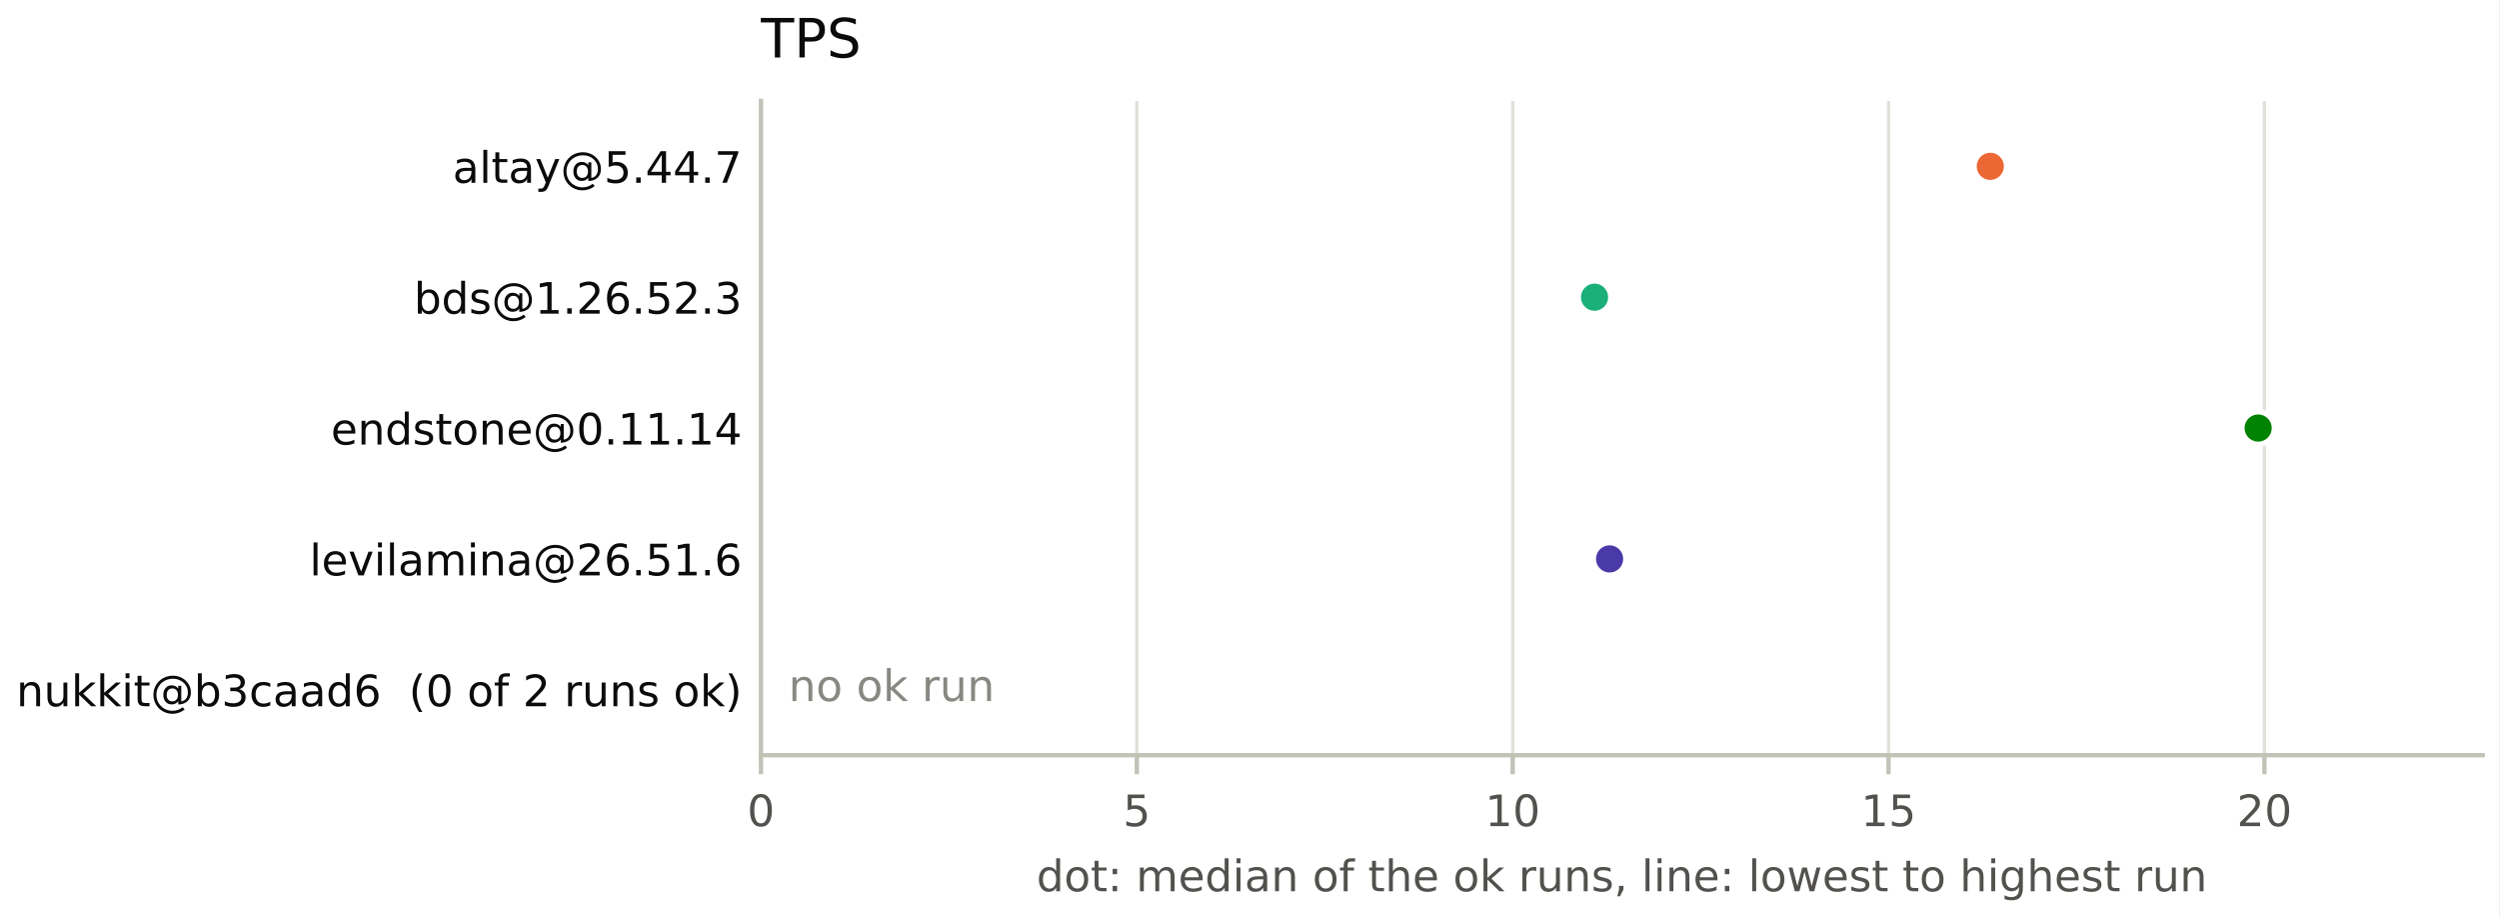
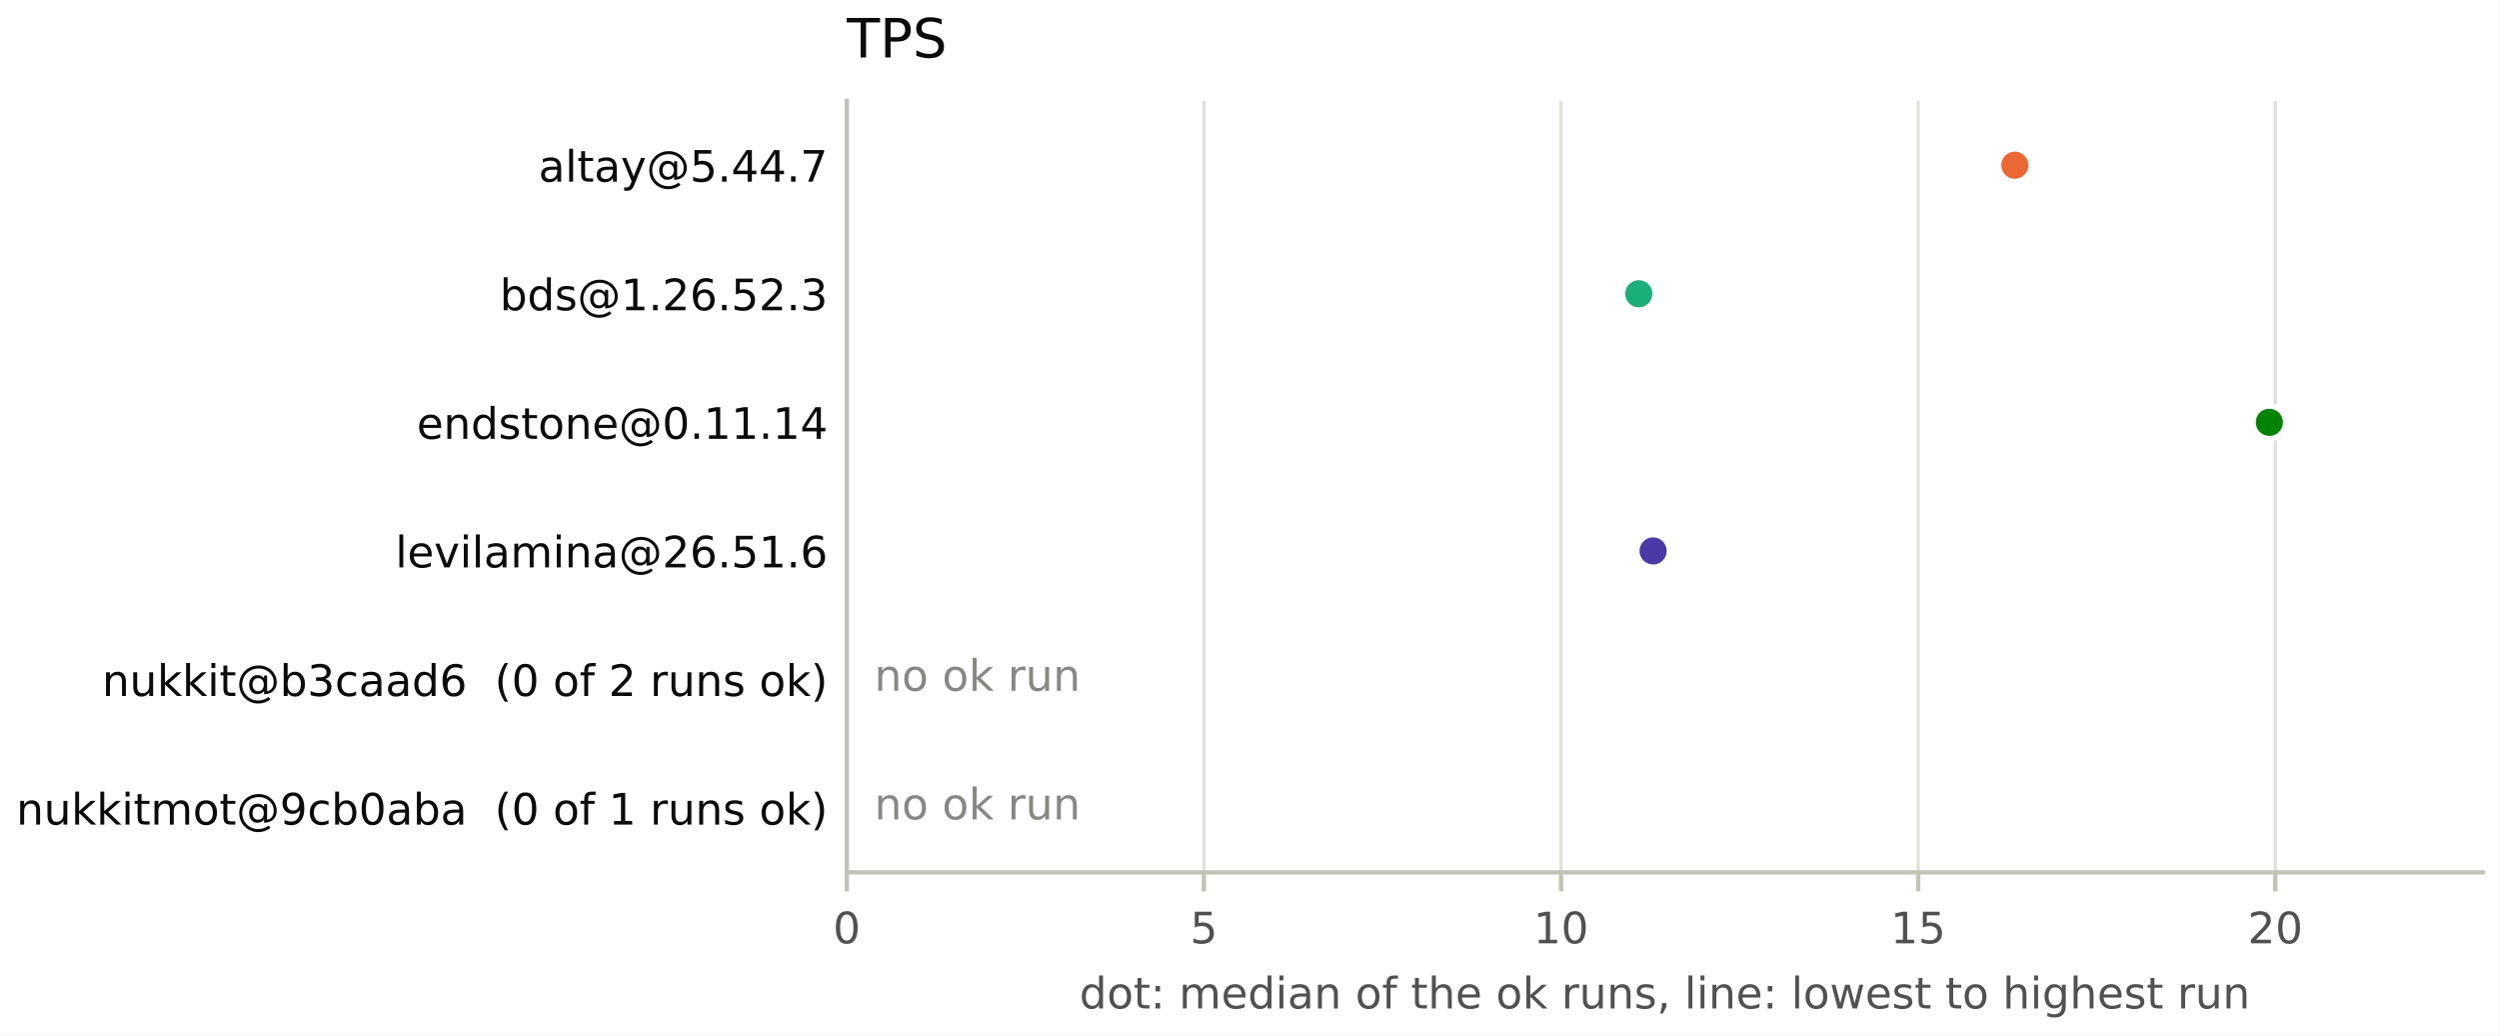
- <svg xmlns="http://www.w3.org/2000/svg" xmlns:xlink="http://www.w3.org/1999/xlink" width="460.8pt" height="169.2pt" viewBox="0 0 460.8 169.2" version="1.1">
+ <svg xmlns="http://www.w3.org/2000/svg" xmlns:xlink="http://www.w3.org/1999/xlink" width="460.8pt" height="190.8pt" viewBox="0 0 460.8 190.8" version="1.1">
  <defs>
    <style type="text/css">*{stroke-linejoin: round; stroke-linecap: butt}</style>
  </defs>
  <g id="figure_1">
    <g id="patch_1">
-       <path d="M 0 169.2  L 460.8 169.2  L 460.8 0  L 0 0  z " style="fill: #ffffff" />
+       <path d="M 0 190.8  L 460.8 190.8  L 460.8 0  L 0 0  z " style="fill: #ffffff" />
    </g>
    <g id="axes_1">
      <g id="patch_2">
-         <path d="M 140.318 139.199  L 457.8 139.199  L 457.8 18.598  L 140.318 18.598  z " style="fill: #ffffff" />
+         <path d="M 156.141 160.799  L 457.8 160.799  L 457.8 18.598  L 156.141 18.598  z " style="fill: #ffffff" />
      </g>
      <g id="matplotlib.axis_1">
        <g id="xtick_1">
          <g id="line2d_1">
-             <path d="M 140.318 139.199  L 140.318 18.598  " clip-path="url(#pa80e3aee68)" style="fill: none; stroke: #e1e0d9; stroke-width: 0.6; stroke-linecap: square" />
+             <path d="M 156.141 160.799  L 156.141 18.598  " clip-path="url(#p886919964e)" style="fill: none; stroke: #e1e0d9; stroke-width: 0.6; stroke-linecap: square" />
          </g>
          <g id="line2d_2">
            <defs>
-               <path id="m159f3ace08" d="M 0 0  L 0 3.5  " style="stroke: #c3c2b7; stroke-width: 0.8" />
+               <path id="mdcd9211f77" d="M 0 0  L 0 3.5  " style="stroke: #c3c2b7; stroke-width: 0.8" />
            </defs>
            <g>
-               <use xlink:href="#m159f3ace08" x="140.318" y="139.199" style="fill: #c3c2b7; stroke: #c3c2b7; stroke-width: 0.8" />
+               <use xlink:href="#mdcd9211f77" x="156.141" y="160.799" style="fill: #c3c2b7; stroke: #c3c2b7; stroke-width: 0.8" />
            </g>
          </g>
          <g id="text_1">
-             <g style="fill: #52514e" transform="translate(137.7727 152.2773) scale(0.08 -0.08)">
+             <g style="fill: #52514e" transform="translate(153.5965 173.8773) scale(0.08 -0.08)">
              <defs>
                <path id="DejaVuSans-13" d="M 2034 4250  Q 1547 4250 1301 3770  Q 1056 3291 1056 2328  Q 1056 1369 1301 889  Q 1547 409 2034 409  Q 2525 409 2770 889  Q 3016 1369 3016 2328  Q 3016 3291 2770 3770  Q 2525 4250 2034 4250  z M 2034 4750  Q 2819 4750 3233 4129  Q 3647 3509 3647 2328  Q 3647 1150 3233 529  Q 2819 -91 2034 -91  Q 1250 -91 836 529  Q 422 1150 422 2328  Q 422 3509 836 4129  Q 1250 4750 2034 4750  z " transform="scale(0.015625)" />
              </defs>
              <use xlink:href="#DejaVuSans-13" />
            </g>
          </g>
        </g>
        <g id="xtick_2">
          <g id="line2d_3">
-             <path d="M 209.625 139.199  L 209.625 18.598  " clip-path="url(#pa80e3aee68)" style="fill: none; stroke: #e1e0d9; stroke-width: 0.6; stroke-linecap: square" />
+             <path d="M 221.994 160.799  L 221.994 18.598  " clip-path="url(#p886919964e)" style="fill: none; stroke: #e1e0d9; stroke-width: 0.6; stroke-linecap: square" />
          </g>
          <g id="line2d_4">
            <g>
-               <use xlink:href="#m159f3ace08" x="209.625" y="139.199" style="fill: #c3c2b7; stroke: #c3c2b7; stroke-width: 0.8" />
+               <use xlink:href="#mdcd9211f77" x="221.994" y="160.799" style="fill: #c3c2b7; stroke: #c3c2b7; stroke-width: 0.8" />
            </g>
          </g>
          <g id="text_2">
-             <g style="fill: #52514e" transform="translate(207.0799 152.2773) scale(0.08 -0.08)">
+             <g style="fill: #52514e" transform="translate(219.4493 173.8773) scale(0.08 -0.08)">
              <defs>
                <path id="DejaVuSans-18" d="M 691 4666  L 3169 4666  L 3169 4134  L 1269 4134  L 1269 2991  Q 1406 3038 1543 3061  Q 1681 3084 1819 3084  Q 2600 3084 3056 2656  Q 3513 2228 3513 1497  Q 3513 744 3044 326  Q 2575 -91 1722 -91  Q 1428 -91 1123 -41  Q 819 9 494 109  L 494 744  Q 775 591 1075 516  Q 1375 441 1709 441  Q 2250 441 2565 725  Q 2881 1009 2881 1497  Q 2881 1984 2565 2268  Q 2250 2553 1709 2553  Q 1456 2553 1204 2497  Q 953 2441 691 2322  L 691 4666  z " transform="scale(0.015625)" />
              </defs>
              <use xlink:href="#DejaVuSans-18" />
            </g>
          </g>
        </g>
        <g id="xtick_3">
          <g id="line2d_5">
-             <path d="M 278.932 139.199  L 278.932 18.598  " clip-path="url(#pa80e3aee68)" style="fill: none; stroke: #e1e0d9; stroke-width: 0.6; stroke-linecap: square" />
+             <path d="M 287.847 160.799  L 287.847 18.598  " clip-path="url(#p886919964e)" style="fill: none; stroke: #e1e0d9; stroke-width: 0.6; stroke-linecap: square" />
          </g>
          <g id="line2d_6">
            <g>
-               <use xlink:href="#m159f3ace08" x="278.932" y="139.199" style="fill: #c3c2b7; stroke: #c3c2b7; stroke-width: 0.8" />
+               <use xlink:href="#mdcd9211f77" x="287.847" y="160.799" style="fill: #c3c2b7; stroke: #c3c2b7; stroke-width: 0.8" />
            </g>
          </g>
          <g id="text_3">
-             <g style="fill: #52514e" transform="translate(273.8421 152.2773) scale(0.08 -0.08)">
+             <g style="fill: #52514e" transform="translate(282.7571 173.8773) scale(0.08 -0.08)">
              <defs>
                <path id="DejaVuSans-14" d="M 794 531  L 1825 531  L 1825 4091  L 703 3866  L 703 4441  L 1819 4666  L 2450 4666  L 2450 531  L 3481 531  L 3481 0  L 794 0  L 794 531  z " transform="scale(0.015625)" />
              </defs>
              <use xlink:href="#DejaVuSans-14" />
              <use xlink:href="#DejaVuSans-13" transform="translate(63.625 0)" />
            </g>
          </g>
        </g>
        <g id="xtick_4">
          <g id="line2d_7">
-             <path d="M 348.239 139.199  L 348.239 18.598  " clip-path="url(#pa80e3aee68)" style="fill: none; stroke: #e1e0d9; stroke-width: 0.6; stroke-linecap: square" />
+             <path d="M 353.7 160.799  L 353.7 18.598  " clip-path="url(#p886919964e)" style="fill: none; stroke: #e1e0d9; stroke-width: 0.6; stroke-linecap: square" />
          </g>
          <g id="line2d_8">
            <g>
-               <use xlink:href="#m159f3ace08" x="348.239" y="139.199" style="fill: #c3c2b7; stroke: #c3c2b7; stroke-width: 0.8" />
+               <use xlink:href="#mdcd9211f77" x="353.7" y="160.799" style="fill: #c3c2b7; stroke: #c3c2b7; stroke-width: 0.8" />
            </g>
          </g>
          <g id="text_4">
-             <g style="fill: #52514e" transform="translate(343.1493 152.2773) scale(0.08 -0.08)">
+             <g style="fill: #52514e" transform="translate(348.61 173.8773) scale(0.08 -0.08)">
              <use xlink:href="#DejaVuSans-14" />
              <use xlink:href="#DejaVuSans-18" transform="translate(63.625 0)" />
            </g>
          </g>
        </g>
        <g id="xtick_5">
          <g id="line2d_9">
-             <path d="M 417.546 139.199  L 417.546 18.598  " clip-path="url(#pa80e3aee68)" style="fill: none; stroke: #e1e0d9; stroke-width: 0.6; stroke-linecap: square" />
+             <path d="M 419.553 160.799  L 419.553 18.598  " clip-path="url(#p886919964e)" style="fill: none; stroke: #e1e0d9; stroke-width: 0.6; stroke-linecap: square" />
          </g>
          <g id="line2d_10">
            <g>
-               <use xlink:href="#m159f3ace08" x="417.546" y="139.199" style="fill: #c3c2b7; stroke: #c3c2b7; stroke-width: 0.8" />
+               <use xlink:href="#mdcd9211f77" x="419.553" y="160.799" style="fill: #c3c2b7; stroke: #c3c2b7; stroke-width: 0.8" />
            </g>
          </g>
          <g id="text_5">
-             <g style="fill: #52514e" transform="translate(412.4565 152.2773) scale(0.08 -0.08)">
+             <g style="fill: #52514e" transform="translate(414.4628 173.8773) scale(0.08 -0.08)">
              <defs>
                <path id="DejaVuSans-15" d="M 1228 531  L 3431 531  L 3431 0  L 469 0  L 469 531  Q 828 903 1448 1529  Q 2069 2156 2228 2338  Q 2531 2678 2651 2914  Q 2772 3150 2772 3378  Q 2772 3750 2511 3984  Q 2250 4219 1831 4219  Q 1534 4219 1204 4116  Q 875 4013 500 3803  L 500 4441  Q 881 4594 1212 4672  Q 1544 4750 1819 4750  Q 2544 4750 2975 4387  Q 3406 4025 3406 3419  Q 3406 3131 3298 2873  Q 3191 2616 2906 2266  Q 2828 2175 2409 1742  Q 1991 1309 1228 531  z " transform="scale(0.015625)" />
              </defs>
              <use xlink:href="#DejaVuSans-15" />
              <use xlink:href="#DejaVuSans-13" transform="translate(63.625 0)" />
            </g>
          </g>
        </g>
        <g id="text_6">
-           <g style="fill: #52514e" transform="translate(191.1231 164.2779) scale(0.08 -0.08)">
+           <g style="fill: #52514e" transform="translate(199.035 185.8779) scale(0.08 -0.08)">
            <defs>
              <path id="DejaVuSans-47" d="M 2906 2969  L 2906 4863  L 3481 4863  L 3481 0  L 2906 0  L 2906 525  Q 2725 213 2448 61  Q 2172 -91 1784 -91  Q 1150 -91 751 415  Q 353 922 353 1747  Q 353 2572 751 3078  Q 1150 3584 1784 3584  Q 2172 3584 2448 3432  Q 2725 3281 2906 2969  z M 947 1747  Q 947 1113 1208 752  Q 1469 391 1925 391  Q 2381 391 2643 752  Q 2906 1113 2906 1747  Q 2906 2381 2643 2742  Q 2381 3103 1925 3103  Q 1469 3103 1208 2742  Q 947 2381 947 1747  z " transform="scale(0.015625)" />
              <path id="DejaVuSans-52" d="M 1959 3097  Q 1497 3097 1228 2736  Q 959 2375 959 1747  Q 959 1119 1226 758  Q 1494 397 1959 397  Q 2419 397 2687 759  Q 2956 1122 2956 1747  Q 2956 2369 2687 2733  Q 2419 3097 1959 3097  z M 1959 3584  Q 2709 3584 3137 3096  Q 3566 2609 3566 1747  Q 3566 888 3137 398  Q 2709 -91 1959 -91  Q 1206 -91 779 398  Q 353 888 353 1747  Q 353 2609 779 3096  Q 1206 3584 1959 3584  z " transform="scale(0.015625)" />
              <path id="DejaVuSans-57" d="M 1172 4494  L 1172 3500  L 2356 3500  L 2356 3053  L 1172 3053  L 1172 1153  Q 1172 725 1289 603  Q 1406 481 1766 481  L 2356 481  L 2356 0  L 1766 0  Q 1100 0 847 248  Q 594 497 594 1153  L 594 3053  L 172 3053  L 172 3500  L 594 3500  L 594 4494  L 1172 4494  z " transform="scale(0.015625)" />
              <path id="DejaVuSans-1d" d="M 750 794  L 1409 794  L 1409 0  L 750 0  L 750 794  z M 750 3309  L 1409 3309  L 1409 2516  L 750 2516  L 750 3309  z " transform="scale(0.015625)" />
              <path id="DejaVuSans-3" transform="scale(0.015625)" />
              <path id="DejaVuSans-50" d="M 3328 2828  Q 3544 3216 3844 3400  Q 4144 3584 4550 3584  Q 5097 3584 5394 3201  Q 5691 2819 5691 2113  L 5691 0  L 5113 0  L 5113 2094  Q 5113 2597 4934 2840  Q 4756 3084 4391 3084  Q 3944 3084 3684 2787  Q 3425 2491 3425 1978  L 3425 0  L 2847 0  L 2847 2094  Q 2847 2600 2669 2842  Q 2491 3084 2119 3084  Q 1678 3084 1418 2786  Q 1159 2488 1159 1978  L 1159 0  L 581 0  L 581 3500  L 1159 3500  L 1159 2956  Q 1356 3278 1631 3431  Q 1906 3584 2284 3584  Q 2666 3584 2933 3390  Q 3200 3197 3328 2828  z " transform="scale(0.015625)" />
              <path id="DejaVuSans-48" d="M 3597 1894  L 3597 1613  L 953 1613  Q 991 1019 1311 708  Q 1631 397 2203 397  Q 2534 397 2845 478  Q 3156 559 3463 722  L 3463 178  Q 3153 47 2828 -22  Q 2503 -91 2169 -91  Q 1331 -91 842 396  Q 353 884 353 1716  Q 353 2575 817 3079  Q 1281 3584 2069 3584  Q 2775 3584 3186 3129  Q 3597 2675 3597 1894  z M 3022 2063  Q 3016 2534 2758 2815  Q 2500 3097 2075 3097  Q 1594 3097 1305 2825  Q 1016 2553 972 2059  L 3022 2063  z " transform="scale(0.015625)" />
              <path id="DejaVuSans-4c" d="M 603 3500  L 1178 3500  L 1178 0  L 603 0  L 603 3500  z M 603 4863  L 1178 4863  L 1178 4134  L 603 4134  L 603 4863  z " transform="scale(0.015625)" />
              <path id="DejaVuSans-44" d="M 2194 1759  Q 1497 1759 1228 1600  Q 959 1441 959 1056  Q 959 750 1161 570  Q 1363 391 1709 391  Q 2188 391 2477 730  Q 2766 1069 2766 1631  L 2766 1759  L 2194 1759  z M 3341 1997  L 3341 0  L 2766 0  L 2766 531  Q 2569 213 2275 61  Q 1981 -91 1556 -91  Q 1019 -91 701 211  Q 384 513 384 1019  Q 384 1609 779 1909  Q 1175 2209 1959 2209  L 2766 2209  L 2766 2266  Q 2766 2663 2505 2880  Q 2244 3097 1772 3097  Q 1472 3097 1187 3025  Q 903 2953 641 2809  L 641 3341  Q 956 3463 1253 3523  Q 1550 3584 1831 3584  Q 2591 3584 2966 3190  Q 3341 2797 3341 1997  z " transform="scale(0.015625)" />
              <path id="DejaVuSans-51" d="M 3513 2113  L 3513 0  L 2938 0  L 2938 2094  Q 2938 2591 2744 2837  Q 2550 3084 2163 3084  Q 1697 3084 1428 2787  Q 1159 2491 1159 1978  L 1159 0  L 581 0  L 581 3500  L 1159 3500  L 1159 2956  Q 1366 3272 1645 3428  Q 1925 3584 2291 3584  Q 2894 3584 3203 3211  Q 3513 2838 3513 2113  z " transform="scale(0.015625)" />
              <path id="DejaVuSans-49" d="M 2375 4863  L 2375 4384  L 1825 4384  Q 1516 4384 1395 4259  Q 1275 4134 1275 3809  L 1275 3500  L 2222 3500  L 2222 3053  L 1275 3053  L 1275 0  L 697 0  L 697 3053  L 147 3053  L 147 3500  L 697 3500  L 697 3744  Q 697 4328 969 4595  Q 1241 4863 1831 4863  L 2375 4863  z " transform="scale(0.015625)" />
              <path id="DejaVuSans-4b" d="M 3513 2113  L 3513 0  L 2938 0  L 2938 2094  Q 2938 2591 2744 2837  Q 2550 3084 2163 3084  Q 1697 3084 1428 2787  Q 1159 2491 1159 1978  L 1159 0  L 581 0  L 581 4863  L 1159 4863  L 1159 2956  Q 1366 3272 1645 3428  Q 1925 3584 2291 3584  Q 2894 3584 3203 3211  Q 3513 2838 3513 2113  z " transform="scale(0.015625)" />
              <path id="DejaVuSans-4e" d="M 581 4863  L 1159 4863  L 1159 1991  L 2875 3500  L 3609 3500  L 1753 1863  L 3688 0  L 2938 0  L 1159 1709  L 1159 0  L 581 0  L 581 4863  z " transform="scale(0.015625)" />
              <path id="DejaVuSans-55" d="M 2631 2963  Q 2534 3019 2420 3045  Q 2306 3072 2169 3072  Q 1681 3072 1420 2755  Q 1159 2438 1159 1844  L 1159 0  L 581 0  L 581 3500  L 1159 3500  L 1159 2956  Q 1341 3275 1631 3429  Q 1922 3584 2338 3584  Q 2397 3584 2469 3576  Q 2541 3569 2628 3553  L 2631 2963  z " transform="scale(0.015625)" />
              <path id="DejaVuSans-58" d="M 544 1381  L 544 3500  L 1119 3500  L 1119 1403  Q 1119 906 1312 657  Q 1506 409 1894 409  Q 2359 409 2629 706  Q 2900 1003 2900 1516  L 2900 3500  L 3475 3500  L 3475 0  L 2900 0  L 2900 538  Q 2691 219 2414 64  Q 2138 -91 1772 -91  Q 1169 -91 856 284  Q 544 659 544 1381  z M 1991 3584  L 1991 3584  z " transform="scale(0.015625)" />
              <path id="DejaVuSans-56" d="M 2834 3397  L 2834 2853  Q 2591 2978 2328 3040  Q 2066 3103 1784 3103  Q 1356 3103 1142 2972  Q 928 2841 928 2578  Q 928 2378 1081 2264  Q 1234 2150 1697 2047  L 1894 2003  Q 2506 1872 2764 1633  Q 3022 1394 3022 966  Q 3022 478 2636 193  Q 2250 -91 1575 -91  Q 1294 -91 989 -36  Q 684 19 347 128  L 347 722  Q 666 556 975 473  Q 1284 391 1588 391  Q 1994 391 2212 530  Q 2431 669 2431 922  Q 2431 1156 2273 1281  Q 2116 1406 1581 1522  L 1381 1569  Q 847 1681 609 1914  Q 372 2147 372 2553  Q 372 3047 722 3315  Q 1072 3584 1716 3584  Q 2034 3584 2315 3537  Q 2597 3491 2834 3397  z " transform="scale(0.015625)" />
              <path id="DejaVuSans-f" d="M 750 794  L 1409 794  L 1409 256  L 897 -744  L 494 -744  L 750 256  L 750 794  z " transform="scale(0.015625)" />
              <path id="DejaVuSans-4f" d="M 603 4863  L 1178 4863  L 1178 0  L 603 0  L 603 4863  z " transform="scale(0.015625)" />
              <path id="DejaVuSans-5a" d="M 269 3500  L 844 3500  L 1563 769  L 2278 3500  L 2956 3500  L 3675 769  L 4391 3500  L 4966 3500  L 4050 0  L 3372 0  L 2619 2869  L 1863 0  L 1184 0  L 269 3500  z " transform="scale(0.015625)" />
              <path id="DejaVuSans-4a" d="M 2906 1791  Q 2906 2416 2648 2759  Q 2391 3103 1925 3103  Q 1463 3103 1205 2759  Q 947 2416 947 1791  Q 947 1169 1205 825  Q 1463 481 1925 481  Q 2391 481 2648 825  Q 2906 1169 2906 1791  z M 3481 434  Q 3481 -459 3084 -895  Q 2688 -1331 1869 -1331  Q 1566 -1331 1297 -1286  Q 1028 -1241 775 -1147  L 775 -588  Q 1028 -725 1275 -790  Q 1522 -856 1778 -856  Q 2344 -856 2625 -561  Q 2906 -266 2906 331  L 2906 616  Q 2728 306 2450 153  Q 2172 0 1784 0  Q 1141 0 747 490  Q 353 981 353 1791  Q 353 2603 747 3093  Q 1141 3584 1784 3584  Q 2172 3584 2450 3431  Q 2728 3278 2906 2969  L 2906 3500  L 3481 3500  L 3481 434  z " transform="scale(0.015625)" />
            </defs>
            <use xlink:href="#DejaVuSans-47" />
            <use xlink:href="#DejaVuSans-52" transform="translate(63.48438 0)" />
            <use xlink:href="#DejaVuSans-57" transform="translate(124.6719 0)" />
            <use xlink:href="#DejaVuSans-1d" transform="translate(163.875 0)" />
            <use xlink:href="#DejaVuSans-3" transform="translate(197.5625 0)" />
            <use xlink:href="#DejaVuSans-50" transform="translate(229.3438 0)" />
            <use xlink:href="#DejaVuSans-48" transform="translate(326.75 0)" />
            <use xlink:href="#DejaVuSans-47" transform="translate(388.2812 0)" />
            <use xlink:href="#DejaVuSans-4c" transform="translate(451.7656 0)" />
            <use xlink:href="#DejaVuSans-44" transform="translate(479.5469 0)" />
            <use xlink:href="#DejaVuSans-51" transform="translate(540.8281 0)" />
            <use xlink:href="#DejaVuSans-3" transform="translate(604.2031 0)" />
            <use xlink:href="#DejaVuSans-52" transform="translate(635.9844 0)" />
            <use xlink:href="#DejaVuSans-49" transform="translate(697.1719 0)" />
            <use xlink:href="#DejaVuSans-3" transform="translate(732.375 0)" />
            <use xlink:href="#DejaVuSans-57" transform="translate(764.1562 0)" />
            <use xlink:href="#DejaVuSans-4b" transform="translate(803.3594 0)" />
            <use xlink:href="#DejaVuSans-48" transform="translate(866.7344 0)" />
            <use xlink:href="#DejaVuSans-3" transform="translate(928.2656 0)" />
            <use xlink:href="#DejaVuSans-52" transform="translate(960.0469 0)" />
            <use xlink:href="#DejaVuSans-4e" transform="translate(1021.234 0)" />
            <use xlink:href="#DejaVuSans-3" transform="translate(1079.141 0)" />
            <use xlink:href="#DejaVuSans-55" transform="translate(1110.922 0)" />
            <use xlink:href="#DejaVuSans-58" transform="translate(1152.031 0)" />
            <use xlink:href="#DejaVuSans-51" transform="translate(1215.406 0)" />
            <use xlink:href="#DejaVuSans-56" transform="translate(1278.781 0)" />
            <use xlink:href="#DejaVuSans-f" transform="translate(1330.875 0)" />
            <use xlink:href="#DejaVuSans-3" transform="translate(1362.656 0)" />
            <use xlink:href="#DejaVuSans-4f" transform="translate(1394.438 0)" />
            <use xlink:href="#DejaVuSans-4c" transform="translate(1422.219 0)" />
            <use xlink:href="#DejaVuSans-51" transform="translate(1450 0)" />
            <use xlink:href="#DejaVuSans-48" transform="translate(1513.375 0)" />
            <use xlink:href="#DejaVuSans-1d" transform="translate(1574.906 0)" />
            <use xlink:href="#DejaVuSans-3" transform="translate(1608.594 0)" />
            <use xlink:href="#DejaVuSans-4f" transform="translate(1640.375 0)" />
            <use xlink:href="#DejaVuSans-52" transform="translate(1668.156 0)" />
            <use xlink:href="#DejaVuSans-5a" transform="translate(1729.344 0)" />
            <use xlink:href="#DejaVuSans-48" transform="translate(1811.125 0)" />
            <use xlink:href="#DejaVuSans-56" transform="translate(1872.656 0)" />
            <use xlink:href="#DejaVuSans-57" transform="translate(1924.75 0)" />
            <use xlink:href="#DejaVuSans-3" transform="translate(1963.953 0)" />
            <use xlink:href="#DejaVuSans-57" transform="translate(1995.734 0)" />
            <use xlink:href="#DejaVuSans-52" transform="translate(2034.938 0)" />
            <use xlink:href="#DejaVuSans-3" transform="translate(2096.125 0)" />
            <use xlink:href="#DejaVuSans-4b" transform="translate(2127.906 0)" />
            <use xlink:href="#DejaVuSans-4c" transform="translate(2191.281 0)" />
            <use xlink:href="#DejaVuSans-4a" transform="translate(2219.062 0)" />
            <use xlink:href="#DejaVuSans-4b" transform="translate(2282.547 0)" />
            <use xlink:href="#DejaVuSans-48" transform="translate(2345.922 0)" />
            <use xlink:href="#DejaVuSans-56" transform="translate(2407.453 0)" />
            <use xlink:href="#DejaVuSans-57" transform="translate(2459.547 0)" />
            <use xlink:href="#DejaVuSans-3" transform="translate(2498.75 0)" />
            <use xlink:href="#DejaVuSans-55" transform="translate(2530.531 0)" />
            <use xlink:href="#DejaVuSans-58" transform="translate(2571.641 0)" />
            <use xlink:href="#DejaVuSans-51" transform="translate(2635.016 0)" />
          </g>
        </g>
      </g>
      <g id="matplotlib.axis_2">
        <g id="ytick_1">
          <g id="line2d_11" />
          <g id="text_7">
-             <g style="fill: #0b0b0b" transform="translate(83.47399 33.6974) scale(0.08 -0.08)">
+             <g style="fill: #0b0b0b" transform="translate(99.29774 33.48737) scale(0.08 -0.08)">
              <defs>
                <path id="DejaVuSans-5c" d="M 2059 -325  Q 1816 -950 1584 -1140  Q 1353 -1331 966 -1331  L 506 -1331  L 506 -850  L 844 -850  Q 1081 -850 1212 -737  Q 1344 -625 1503 -206  L 1606 56  L 191 3500  L 800 3500  L 1894 763  L 2988 3500  L 3597 3500  L 2059 -325  z " transform="scale(0.015625)" />
                <path id="DejaVuSans-23" d="M 2381 1678  Q 2381 1231 2603 976  Q 2825 722 3213 722  Q 3597 722 3817 978  Q 4038 1234 4038 1678  Q 4038 2116 3813 2373  Q 3588 2631 3206 2631  Q 2828 2631 2604 2375  Q 2381 2119 2381 1678  z M 4084 744  Q 3897 503 3655 389  Q 3413 275 3091 275  Q 2553 275 2217 664  Q 1881 1053 1881 1678  Q 1881 2303 2218 2693  Q 2556 3084 3091 3084  Q 3413 3084 3656 2967  Q 3900 2850 4084 2613  L 4084 3022  L 4531 3022  L 4531 722  Q 4988 791 5245 1139  Q 5503 1488 5503 2041  Q 5503 2375 5404 2669  Q 5306 2963 5106 3213  Q 4781 3622 4314 3839  Q 3847 4056 3297 4056  Q 2913 4056 2559 3954  Q 2206 3853 1906 3653  Q 1416 3334 1139 2817  Q 863 2300 863 1697  Q 863 1200 1042 765  Q 1222 331 1563 0  Q 1891 -325 2322 -495  Q 2753 -666 3244 -666  Q 3647 -666 4036 -530  Q 4425 -394 4750 -141  L 5031 -488  Q 4641 -791 4180 -952  Q 3719 -1113 3244 -1113  Q 2666 -1113 2153 -908  Q 1641 -703 1241 -313  Q 841 78 631 592  Q 422 1106 422 1697  Q 422 2266 634 2781  Q 847 3297 1241 3688  Q 1644 4084 2172 4295  Q 2700 4506 3291 4506  Q 3953 4506 4520 4234  Q 5088 3963 5472 3463  Q 5706 3156 5829 2797  Q 5953 2438 5953 2053  Q 5953 1231 5456 756  Q 4959 281 4084 263  L 4084 744  z " transform="scale(0.015625)" />
                <path id="DejaVuSans-11" d="M 684 794  L 1344 794  L 1344 0  L 684 0  L 684 794  z " transform="scale(0.015625)" />
                <path id="DejaVuSans-17" d="M 2419 4116  L 825 1625  L 2419 1625  L 2419 4116  z M 2253 4666  L 3047 4666  L 3047 1625  L 3713 1625  L 3713 1100  L 3047 1100  L 3047 0  L 2419 0  L 2419 1100  L 313 1100  L 313 1709  L 2253 4666  z " transform="scale(0.015625)" />
                <path id="DejaVuSans-1a" d="M 525 4666  L 3525 4666  L 3525 4397  L 1831 0  L 1172 0  L 2766 4134  L 525 4134  L 525 4666  z " transform="scale(0.015625)" />
              </defs>
              <use xlink:href="#DejaVuSans-44" />
              <use xlink:href="#DejaVuSans-4f" transform="translate(61.28125 0)" />
              <use xlink:href="#DejaVuSans-57" transform="translate(89.0625 0)" />
              <use xlink:href="#DejaVuSans-44" transform="translate(128.2656 0)" />
              <use xlink:href="#DejaVuSans-5c" transform="translate(189.5469 0)" />
              <use xlink:href="#DejaVuSans-23" transform="translate(248.7344 0)" />
              <use xlink:href="#DejaVuSans-18" transform="translate(348.7344 0)" />
              <use xlink:href="#DejaVuSans-11" transform="translate(412.3594 0)" />
              <use xlink:href="#DejaVuSans-17" transform="translate(444.1406 0)" />
              <use xlink:href="#DejaVuSans-17" transform="translate(507.7656 0)" />
              <use xlink:href="#DejaVuSans-11" transform="translate(571.3906 0)" />
              <use xlink:href="#DejaVuSans-1a" transform="translate(603.1719 0)" />
            </g>
          </g>
        </g>
        <g id="ytick_2">
          <g id="line2d_12" />
          <g id="text_8">
-             <g style="fill: #0b0b0b" transform="translate(76.32524 57.81764) scale(0.08 -0.08)">
+             <g style="fill: #0b0b0b" transform="translate(92.14899 57.18758) scale(0.08 -0.08)">
              <defs>
                <path id="DejaVuSans-45" d="M 3116 1747  Q 3116 2381 2855 2742  Q 2594 3103 2138 3103  Q 1681 3103 1420 2742  Q 1159 2381 1159 1747  Q 1159 1113 1420 752  Q 1681 391 2138 391  Q 2594 391 2855 752  Q 3116 1113 3116 1747  z M 1159 2969  Q 1341 3281 1617 3432  Q 1894 3584 2278 3584  Q 2916 3584 3314 3078  Q 3713 2572 3713 1747  Q 3713 922 3314 415  Q 2916 -91 2278 -91  Q 1894 -91 1617 61  Q 1341 213 1159 525  L 1159 0  L 581 0  L 581 4863  L 1159 4863  L 1159 2969  z " transform="scale(0.015625)" />
                <path id="DejaVuSans-19" d="M 2113 2584  Q 1688 2584 1439 2293  Q 1191 2003 1191 1497  Q 1191 994 1439 701  Q 1688 409 2113 409  Q 2538 409 2786 701  Q 3034 994 3034 1497  Q 3034 2003 2786 2293  Q 2538 2584 2113 2584  z M 3366 4563  L 3366 3988  Q 3128 4100 2886 4159  Q 2644 4219 2406 4219  Q 1781 4219 1451 3797  Q 1122 3375 1075 2522  Q 1259 2794 1537 2939  Q 1816 3084 2150 3084  Q 2853 3084 3261 2657  Q 3669 2231 3669 1497  Q 3669 778 3244 343  Q 2819 -91 2113 -91  Q 1303 -91 875 529  Q 447 1150 447 2328  Q 447 3434 972 4092  Q 1497 4750 2381 4750  Q 2619 4750 2861 4703  Q 3103 4656 3366 4563  z " transform="scale(0.015625)" />
                <path id="DejaVuSans-16" d="M 2597 2516  Q 3050 2419 3304 2112  Q 3559 1806 3559 1356  Q 3559 666 3084 287  Q 2609 -91 1734 -91  Q 1441 -91 1130 -33  Q 819 25 488 141  L 488 750  Q 750 597 1062 519  Q 1375 441 1716 441  Q 2309 441 2620 675  Q 2931 909 2931 1356  Q 2931 1769 2642 2001  Q 2353 2234 1838 2234  L 1294 2234  L 1294 2753  L 1863 2753  Q 2328 2753 2575 2939  Q 2822 3125 2822 3475  Q 2822 3834 2567 4026  Q 2313 4219 1838 4219  Q 1578 4219 1281 4162  Q 984 4106 628 3988  L 628 4550  Q 988 4650 1302 4700  Q 1616 4750 1894 4750  Q 2613 4750 3031 4423  Q 3450 4097 3450 3541  Q 3450 3153 3228 2886  Q 3006 2619 2597 2516  z " transform="scale(0.015625)" />
              </defs>
              <use xlink:href="#DejaVuSans-45" />
              <use xlink:href="#DejaVuSans-47" transform="translate(63.48438 0)" />
              <use xlink:href="#DejaVuSans-56" transform="translate(126.9688 0)" />
              <use xlink:href="#DejaVuSans-23" transform="translate(179.0625 0)" />
              <use xlink:href="#DejaVuSans-14" transform="translate(279.0625 0)" />
              <use xlink:href="#DejaVuSans-11" transform="translate(342.6875 0)" />
              <use xlink:href="#DejaVuSans-15" transform="translate(374.4688 0)" />
              <use xlink:href="#DejaVuSans-19" transform="translate(438.0938 0)" />
              <use xlink:href="#DejaVuSans-11" transform="translate(501.7188 0)" />
              <use xlink:href="#DejaVuSans-18" transform="translate(533.5 0)" />
              <use xlink:href="#DejaVuSans-15" transform="translate(597.125 0)" />
              <use xlink:href="#DejaVuSans-11" transform="translate(660.75 0)" />
              <use xlink:href="#DejaVuSans-16" transform="translate(692.5312 0)" />
            </g>
          </g>
        </g>
        <g id="ytick_3">
          <g id="line2d_13" />
          <g id="text_9">
-             <g style="fill: #0b0b0b" transform="translate(61.02024 81.93789) scale(0.08 -0.08)">
+             <g style="fill: #0b0b0b" transform="translate(76.84399 80.88779) scale(0.08 -0.08)">
              <use xlink:href="#DejaVuSans-48" />
              <use xlink:href="#DejaVuSans-51" transform="translate(61.53125 0)" />
              <use xlink:href="#DejaVuSans-47" transform="translate(124.9062 0)" />
              <use xlink:href="#DejaVuSans-56" transform="translate(188.3906 0)" />
              <use xlink:href="#DejaVuSans-57" transform="translate(240.4844 0)" />
              <use xlink:href="#DejaVuSans-52" transform="translate(279.6875 0)" />
              <use xlink:href="#DejaVuSans-51" transform="translate(340.875 0)" />
              <use xlink:href="#DejaVuSans-48" transform="translate(404.25 0)" />
              <use xlink:href="#DejaVuSans-23" transform="translate(465.7812 0)" />
              <use xlink:href="#DejaVuSans-13" transform="translate(565.7812 0)" />
              <use xlink:href="#DejaVuSans-11" transform="translate(629.4062 0)" />
              <use xlink:href="#DejaVuSans-14" transform="translate(661.1875 0)" />
              <use xlink:href="#DejaVuSans-14" transform="translate(724.8125 0)" />
              <use xlink:href="#DejaVuSans-11" transform="translate(788.4375 0)" />
              <use xlink:href="#DejaVuSans-14" transform="translate(820.2188 0)" />
              <use xlink:href="#DejaVuSans-17" transform="translate(883.8438 0)" />
            </g>
          </g>
        </g>
        <g id="ytick_4">
          <g id="line2d_14" />
          <g id="text_10">
-             <g style="fill: #0b0b0b" transform="translate(57.06774 106.0581) scale(0.08 -0.08)">
+             <g style="fill: #0b0b0b" transform="translate(72.89149 104.588) scale(0.08 -0.08)">
              <defs>
                <path id="DejaVuSans-59" d="M 191 3500  L 800 3500  L 1894 563  L 2988 3500  L 3597 3500  L 2284 0  L 1503 0  L 191 3500  z " transform="scale(0.015625)" />
              </defs>
              <use xlink:href="#DejaVuSans-4f" />
              <use xlink:href="#DejaVuSans-48" transform="translate(27.78125 0)" />
              <use xlink:href="#DejaVuSans-59" transform="translate(89.3125 0)" />
              <use xlink:href="#DejaVuSans-4c" transform="translate(148.5 0)" />
              <use xlink:href="#DejaVuSans-4f" transform="translate(176.2812 0)" />
              <use xlink:href="#DejaVuSans-44" transform="translate(204.0625 0)" />
              <use xlink:href="#DejaVuSans-50" transform="translate(265.3438 0)" />
              <use xlink:href="#DejaVuSans-4c" transform="translate(362.75 0)" />
              <use xlink:href="#DejaVuSans-51" transform="translate(390.5312 0)" />
              <use xlink:href="#DejaVuSans-44" transform="translate(453.9062 0)" />
              <use xlink:href="#DejaVuSans-23" transform="translate(515.1875 0)" />
              <use xlink:href="#DejaVuSans-15" transform="translate(615.1875 0)" />
              <use xlink:href="#DejaVuSans-19" transform="translate(678.8125 0)" />
              <use xlink:href="#DejaVuSans-11" transform="translate(742.4375 0)" />
              <use xlink:href="#DejaVuSans-18" transform="translate(774.2188 0)" />
              <use xlink:href="#DejaVuSans-14" transform="translate(837.8438 0)" />
              <use xlink:href="#DejaVuSans-11" transform="translate(901.4688 0)" />
              <use xlink:href="#DejaVuSans-19" transform="translate(933.25 0)" />
            </g>
          </g>
        </g>
        <g id="ytick_5">
          <g id="line2d_15" />
          <g id="text_11">
-             <g style="fill: #0b0b0b" transform="translate(3.00024 130.1784) scale(0.08 -0.08)">
+             <g style="fill: #0b0b0b" transform="translate(18.82399 128.2882) scale(0.08 -0.08)">
              <defs>
                <path id="DejaVuSans-46" d="M 3122 3366  L 3122 2828  Q 2878 2963 2633 3030  Q 2388 3097 2138 3097  Q 1578 3097 1268 2742  Q 959 2388 959 1747  Q 959 1106 1268 751  Q 1578 397 2138 397  Q 2388 397 2633 464  Q 2878 531 3122 666  L 3122 134  Q 2881 22 2623 -34  Q 2366 -91 2075 -91  Q 1284 -91 818 406  Q 353 903 353 1747  Q 353 2603 823 3093  Q 1294 3584 2113 3584  Q 2378 3584 2631 3529  Q 2884 3475 3122 3366  z " transform="scale(0.015625)" />
                <path id="DejaVuSans-b" d="M 1984 4856  Q 1566 4138 1362 3434  Q 1159 2731 1159 2009  Q 1159 1288 1364 580  Q 1569 -128 1984 -844  L 1484 -844  Q 1016 -109 783 600  Q 550 1309 550 2009  Q 550 2706 781 3412  Q 1013 4119 1484 4856  L 1984 4856  z " transform="scale(0.015625)" />
                <path id="DejaVuSans-c" d="M 513 4856  L 1013 4856  Q 1481 4119 1714 3412  Q 1947 2706 1947 2009  Q 1947 1309 1714 600  Q 1481 -109 1013 -844  L 513 -844  Q 928 -128 1133 580  Q 1338 1288 1338 2009  Q 1338 2731 1133 3434  Q 928 4138 513 4856  z " transform="scale(0.015625)" />
              </defs>
              <use xlink:href="#DejaVuSans-51" />
              <use xlink:href="#DejaVuSans-58" transform="translate(63.375 0)" />
              <use xlink:href="#DejaVuSans-4e" transform="translate(126.75 0)" />
              <use xlink:href="#DejaVuSans-4e" transform="translate(184.6562 0)" />
              <use xlink:href="#DejaVuSans-4c" transform="translate(242.5625 0)" />
              <use xlink:href="#DejaVuSans-57" transform="translate(270.3438 0)" />
              <use xlink:href="#DejaVuSans-23" transform="translate(309.5469 0)" />
              <use xlink:href="#DejaVuSans-45" transform="translate(409.5469 0)" />
              <use xlink:href="#DejaVuSans-16" transform="translate(473.0312 0)" />
              <use xlink:href="#DejaVuSans-46" transform="translate(536.6562 0)" />
              <use xlink:href="#DejaVuSans-44" transform="translate(591.6406 0)" />
              <use xlink:href="#DejaVuSans-44" transform="translate(652.9219 0)" />
              <use xlink:href="#DejaVuSans-47" transform="translate(714.2031 0)" />
              <use xlink:href="#DejaVuSans-19" transform="translate(777.6875 0)" />
              <use xlink:href="#DejaVuSans-3" transform="translate(841.3125 0)" />
              <use xlink:href="#DejaVuSans-3" transform="translate(873.0938 0)" />
              <use xlink:href="#DejaVuSans-b" transform="translate(904.875 0)" />
              <use xlink:href="#DejaVuSans-13" transform="translate(943.8906 0)" />
              <use xlink:href="#DejaVuSans-3" transform="translate(1007.516 0)" />
              <use xlink:href="#DejaVuSans-52" transform="translate(1039.297 0)" />
              <use xlink:href="#DejaVuSans-49" transform="translate(1100.484 0)" />
              <use xlink:href="#DejaVuSans-3" transform="translate(1135.688 0)" />
              <use xlink:href="#DejaVuSans-15" transform="translate(1167.469 0)" />
              <use xlink:href="#DejaVuSans-3" transform="translate(1231.094 0)" />
              <use xlink:href="#DejaVuSans-55" transform="translate(1262.875 0)" />
              <use xlink:href="#DejaVuSans-58" transform="translate(1303.984 0)" />
              <use xlink:href="#DejaVuSans-51" transform="translate(1367.359 0)" />
              <use xlink:href="#DejaVuSans-56" transform="translate(1430.734 0)" />
              <use xlink:href="#DejaVuSans-3" transform="translate(1482.828 0)" />
              <use xlink:href="#DejaVuSans-52" transform="translate(1514.609 0)" />
              <use xlink:href="#DejaVuSans-4e" transform="translate(1575.797 0)" />
              <use xlink:href="#DejaVuSans-c" transform="translate(1633.703 0)" />
            </g>
          </g>
        </g>
+         <g id="ytick_6">
+           <g id="line2d_16" />
+           <g id="text_12">
+             <g style="fill: #0b0b0b" transform="translate(3.00024 151.9884) scale(0.08 -0.08)">
+               <defs>
+                 <path id="DejaVuSans-1c" d="M 703 97  L 703 672  Q 941 559 1184 500  Q 1428 441 1663 441  Q 2288 441 2617 861  Q 2947 1281 2994 2138  Q 2813 1869 2534 1725  Q 2256 1581 1919 1581  Q 1219 1581 811 2004  Q 403 2428 403 3163  Q 403 3881 828 4315  Q 1253 4750 1959 4750  Q 2769 4750 3195 4129  Q 3622 3509 3622 2328  Q 3622 1225 3098 567  Q 2575 -91 1691 -91  Q 1453 -91 1209 -44  Q 966 3 703 97  z M 1959 2075  Q 2384 2075 2632 2365  Q 2881 2656 2881 3163  Q 2881 3666 2632 3958  Q 2384 4250 1959 4250  Q 1534 4250 1286 3958  Q 1038 3666 1038 3163  Q 1038 2656 1286 2365  Q 1534 2075 1959 2075  z " transform="scale(0.015625)" />
+               </defs>
+               <use xlink:href="#DejaVuSans-51" />
+               <use xlink:href="#DejaVuSans-58" transform="translate(63.375 0)" />
+               <use xlink:href="#DejaVuSans-4e" transform="translate(126.75 0)" />
+               <use xlink:href="#DejaVuSans-4e" transform="translate(184.6562 0)" />
+               <use xlink:href="#DejaVuSans-4c" transform="translate(242.5625 0)" />
+               <use xlink:href="#DejaVuSans-57" transform="translate(270.3438 0)" />
+               <use xlink:href="#DejaVuSans-50" transform="translate(309.5469 0)" />
+               <use xlink:href="#DejaVuSans-52" transform="translate(406.9531 0)" />
+               <use xlink:href="#DejaVuSans-57" transform="translate(468.1406 0)" />
+               <use xlink:href="#DejaVuSans-23" transform="translate(507.3438 0)" />
+               <use xlink:href="#DejaVuSans-1c" transform="translate(607.3438 0)" />
+               <use xlink:href="#DejaVuSans-46" transform="translate(670.9688 0)" />
+               <use xlink:href="#DejaVuSans-45" transform="translate(725.9531 0)" />
+               <use xlink:href="#DejaVuSans-13" transform="translate(789.4375 0)" />
+               <use xlink:href="#DejaVuSans-44" transform="translate(853.0625 0)" />
+               <use xlink:href="#DejaVuSans-45" transform="translate(914.3438 0)" />
+               <use xlink:href="#DejaVuSans-44" transform="translate(977.8281 0)" />
+               <use xlink:href="#DejaVuSans-3" transform="translate(1039.109 0)" />
+               <use xlink:href="#DejaVuSans-3" transform="translate(1070.891 0)" />
+               <use xlink:href="#DejaVuSans-b" transform="translate(1102.672 0)" />
+               <use xlink:href="#DejaVuSans-13" transform="translate(1141.688 0)" />
+               <use xlink:href="#DejaVuSans-3" transform="translate(1205.312 0)" />
+               <use xlink:href="#DejaVuSans-52" transform="translate(1237.094 0)" />
+               <use xlink:href="#DejaVuSans-49" transform="translate(1298.281 0)" />
+               <use xlink:href="#DejaVuSans-3" transform="translate(1333.484 0)" />
+               <use xlink:href="#DejaVuSans-14" transform="translate(1365.266 0)" />
+               <use xlink:href="#DejaVuSans-3" transform="translate(1428.891 0)" />
+               <use xlink:href="#DejaVuSans-55" transform="translate(1460.672 0)" />
+               <use xlink:href="#DejaVuSans-58" transform="translate(1501.781 0)" />
+               <use xlink:href="#DejaVuSans-51" transform="translate(1565.156 0)" />
+               <use xlink:href="#DejaVuSans-56" transform="translate(1628.531 0)" />
+               <use xlink:href="#DejaVuSans-3" transform="translate(1680.625 0)" />
+               <use xlink:href="#DejaVuSans-52" transform="translate(1712.406 0)" />
+               <use xlink:href="#DejaVuSans-4e" transform="translate(1773.594 0)" />
+               <use xlink:href="#DejaVuSans-c" transform="translate(1831.5 0)" />
+             </g>
+           </g>
+         </g>
      </g>
      <g id="LineCollection_1">
-         <path d="M 366.999 30.658  L 366.999 30.658  " clip-path="url(#pa80e3aee68)" style="fill: none; stroke: #eb6834; stroke-width: 1.5" />
-       </g>
-       <g id="line2d_16">
-         <defs>
-           <path id="m78f192289e" d="M 0 3  C 0.796 3 1.559 2.684 2.121 2.121  C 2.684 1.559 3 0.796 3 0  C 3 -0.796 2.684 -1.559 2.121 -2.121  C 1.559 -2.684 0.796 -3 0 -3  C -0.796 -3 -1.559 -2.684 -2.121 -2.121  C -2.684 -1.559 -3 -0.796 -3 0  C -3 0.796 -2.684 1.559 -2.121 2.121  C -1.559 2.684 -0.796 3 0 3  z " style="stroke: #ffffff" />
-         </defs>
-         <g clip-path="url(#pa80e3aee68)">
-           <use xlink:href="#m78f192289e" x="366.999" y="30.658" style="fill: #eb6834; stroke: #ffffff" />
-         </g>
-       </g>
-       <g id="LineCollection_2">
-         <path d="M 294.026 54.778  L 294.026 54.778  " clip-path="url(#pa80e3aee68)" style="fill: none; stroke: #1baf7a; stroke-width: 1.5" />
+         <path d="M 371.525 30.448  L 371.525 30.448  " clip-path="url(#p886919964e)" style="fill: none; stroke: #eb6834; stroke-width: 1.5" />
      </g>
      <g id="line2d_17">
        <defs>
-           <path id="m9986804c6b" d="M 0 3  C 0.796 3 1.559 2.684 2.121 2.121  C 2.684 1.559 3 0.796 3 0  C 3 -0.796 2.684 -1.559 2.121 -2.121  C 1.559 -2.684 0.796 -3 0 -3  C -0.796 -3 -1.559 -2.684 -2.121 -2.121  C -2.684 -1.559 -3 -0.796 -3 0  C -3 0.796 -2.684 1.559 -2.121 2.121  C -1.559 2.684 -0.796 3 0 3  z " style="stroke: #ffffff" />
+           <path id="mfe4a321540" d="M 0 3  C 0.796 3 1.559 2.684 2.121 2.121  C 2.684 1.559 3 0.796 3 0  C 3 -0.796 2.684 -1.559 2.121 -2.121  C 1.559 -2.684 0.796 -3 0 -3  C -0.796 -3 -1.559 -2.684 -2.121 -2.121  C -2.684 -1.559 -3 -0.796 -3 0  C -3 0.796 -2.684 1.559 -2.121 2.121  C -1.559 2.684 -0.796 3 0 3  z " style="stroke: #ffffff" />
        </defs>
-         <g clip-path="url(#pa80e3aee68)">
-           <use xlink:href="#m9986804c6b" x="294.026" y="54.778" style="fill: #1baf7a; stroke: #ffffff" />
-         </g>
-       </g>
-       <g id="LineCollection_3">
-         <path d="M 416.389 78.899  L 416.389 78.899  " clip-path="url(#pa80e3aee68)" style="fill: none; stroke: #008300; stroke-width: 1.5" />
+         <g clip-path="url(#p886919964e)">
+           <use xlink:href="#mfe4a321540" x="371.525" y="30.448" style="fill: #eb6834; stroke: #ffffff" />
+         </g>
+       </g>
+       <g id="LineCollection_2">
+         <path d="M 302.189 54.148  L 302.189 54.148  " clip-path="url(#p886919964e)" style="fill: none; stroke: #1baf7a; stroke-width: 1.5" />
      </g>
      <g id="line2d_18">
        <defs>
-           <path id="m27a3838be9" d="M 0 3  C 0.796 3 1.559 2.684 2.121 2.121  C 2.684 1.559 3 0.796 3 0  C 3 -0.796 2.684 -1.559 2.121 -2.121  C 1.559 -2.684 0.796 -3 0 -3  C -0.796 -3 -1.559 -2.684 -2.121 -2.121  C -2.684 -1.559 -3 -0.796 -3 0  C -3 0.796 -2.684 1.559 -2.121 2.121  C -1.559 2.684 -0.796 3 0 3  z " style="stroke: #ffffff" />
+           <path id="me8c36e2134" d="M 0 3  C 0.796 3 1.559 2.684 2.121 2.121  C 2.684 1.559 3 0.796 3 0  C 3 -0.796 2.684 -1.559 2.121 -2.121  C 1.559 -2.684 0.796 -3 0 -3  C -0.796 -3 -1.559 -2.684 -2.121 -2.121  C -2.684 -1.559 -3 -0.796 -3 0  C -3 0.796 -2.684 1.559 -2.121 2.121  C -1.559 2.684 -0.796 3 0 3  z " style="stroke: #ffffff" />
        </defs>
-         <g clip-path="url(#pa80e3aee68)">
-           <use xlink:href="#m27a3838be9" x="416.389" y="78.899" style="fill: #008300; stroke: #ffffff" />
-         </g>
-       </g>
-       <g id="LineCollection_4">
-         <path d="M 296.8 103.019  L 296.8 103.019  " clip-path="url(#pa80e3aee68)" style="fill: none; stroke: #4a3aa7; stroke-width: 1.5" />
+         <g clip-path="url(#p886919964e)">
+           <use xlink:href="#me8c36e2134" x="302.189" y="54.148" style="fill: #1baf7a; stroke: #ffffff" />
+         </g>
+       </g>
+       <g id="LineCollection_3">
+         <path d="M 418.453 77.848  L 418.453 77.848  " clip-path="url(#p886919964e)" style="fill: none; stroke: #008300; stroke-width: 1.5" />
      </g>
      <g id="line2d_19">
        <defs>
-           <path id="mac78d1a969" d="M 0 3  C 0.796 3 1.559 2.684 2.121 2.121  C 2.684 1.559 3 0.796 3 0  C 3 -0.796 2.684 -1.559 2.121 -2.121  C 1.559 -2.684 0.796 -3 0 -3  C -0.796 -3 -1.559 -2.684 -2.121 -2.121  C -2.684 -1.559 -3 -0.796 -3 0  C -3 0.796 -2.684 1.559 -2.121 2.121  C -1.559 2.684 -0.796 3 0 3  z " style="stroke: #ffffff" />
+           <path id="me3258583e6" d="M 0 3  C 0.796 3 1.559 2.684 2.121 2.121  C 2.684 1.559 3 0.796 3 0  C 3 -0.796 2.684 -1.559 2.121 -2.121  C 1.559 -2.684 0.796 -3 0 -3  C -0.796 -3 -1.559 -2.684 -2.121 -2.121  C -2.684 -1.559 -3 -0.796 -3 0  C -3 0.796 -2.684 1.559 -2.121 2.121  C -1.559 2.684 -0.796 3 0 3  z " style="stroke: #ffffff" />
        </defs>
-         <g clip-path="url(#pa80e3aee68)">
-           <use xlink:href="#mac78d1a969" x="296.8" y="103.019" style="fill: #4a3aa7; stroke: #ffffff" />
+         <g clip-path="url(#p886919964e)">
+           <use xlink:href="#me3258583e6" x="418.453" y="77.848" style="fill: #008300; stroke: #ffffff" />
+         </g>
+       </g>
+       <g id="LineCollection_4">
+         <path d="M 304.824 101.549  L 304.824 101.549  " clip-path="url(#p886919964e)" style="fill: none; stroke: #4a3aa7; stroke-width: 1.5" />
+       </g>
+       <g id="line2d_20">
+         <defs>
+           <path id="m498760cd2f" d="M 0 3  C 0.796 3 1.559 2.684 2.121 2.121  C 2.684 1.559 3 0.796 3 0  C 3 -0.796 2.684 -1.559 2.121 -2.121  C 1.559 -2.684 0.796 -3 0 -3  C -0.796 -3 -1.559 -2.684 -2.121 -2.121  C -2.684 -1.559 -3 -0.796 -3 0  C -3 0.796 -2.684 1.559 -2.121 2.121  C -1.559 2.684 -0.796 3 0 3  z " style="stroke: #ffffff" />
+         </defs>
+         <g clip-path="url(#p886919964e)">
+           <use xlink:href="#m498760cd2f" x="304.824" y="101.549" style="fill: #4a3aa7; stroke: #ffffff" />
        </g>
      </g>
      <g id="patch_3">
-         <path d="M 140.318 139.199  L 140.318 18.598  " style="fill: none; stroke: #c3c2b7; stroke-width: 0.8; stroke-linejoin: miter; stroke-linecap: square" />
+         <path d="M 156.141 160.799  L 156.141 18.598  " style="fill: none; stroke: #c3c2b7; stroke-width: 0.8; stroke-linejoin: miter; stroke-linecap: square" />
      </g>
      <g id="patch_4">
-         <path d="M 140.318 139.199  L 457.8 139.199  " style="fill: none; stroke: #c3c2b7; stroke-width: 0.8; stroke-linejoin: miter; stroke-linecap: square" />
-       </g>
-       <g id="text_12">
-         <g style="fill: #898781" transform="translate(140.3177 129.2174) scale(0.08 -0.08)">
+         <path d="M 156.141 160.799  L 457.8 160.799  " style="fill: none; stroke: #c3c2b7; stroke-width: 0.8; stroke-linejoin: miter; stroke-linecap: square" />
+       </g>
+       <g id="text_13">
+         <g style="fill: #898781" transform="translate(156.1415 127.3273) scale(0.08 -0.08)">
          <use xlink:href="#DejaVuSans-3" />
          <use xlink:href="#DejaVuSans-3" transform="translate(31.78125 0)" />
          <use xlink:href="#DejaVuSans-51" transform="translate(63.5625 0)" />
          <use xlink:href="#DejaVuSans-52" transform="translate(126.9375 0)" />
          <use xlink:href="#DejaVuSans-3" transform="translate(188.125 0)" />
          <use xlink:href="#DejaVuSans-52" transform="translate(219.9062 0)" />
          <use xlink:href="#DejaVuSans-4e" transform="translate(281.0938 0)" />
          <use xlink:href="#DejaVuSans-3" transform="translate(339 0)" />
          <use xlink:href="#DejaVuSans-55" transform="translate(370.7812 0)" />
          <use xlink:href="#DejaVuSans-58" transform="translate(411.8906 0)" />
          <use xlink:href="#DejaVuSans-51" transform="translate(475.2656 0)" />
        </g>
      </g>
-       <g id="text_13">
-         <g style="fill: #0b0b0b" transform="translate(140.3177 10.5979) scale(0.1 -0.1)">
+       <g id="text_14">
+         <g style="fill: #898781" transform="translate(156.1415 151.0275) scale(0.08 -0.08)">
+           <use xlink:href="#DejaVuSans-3" />
+           <use xlink:href="#DejaVuSans-3" transform="translate(31.78125 0)" />
+           <use xlink:href="#DejaVuSans-51" transform="translate(63.5625 0)" />
+           <use xlink:href="#DejaVuSans-52" transform="translate(126.9375 0)" />
+           <use xlink:href="#DejaVuSans-3" transform="translate(188.125 0)" />
+           <use xlink:href="#DejaVuSans-52" transform="translate(219.9062 0)" />
+           <use xlink:href="#DejaVuSans-4e" transform="translate(281.0938 0)" />
+           <use xlink:href="#DejaVuSans-3" transform="translate(339 0)" />
+           <use xlink:href="#DejaVuSans-55" transform="translate(370.7812 0)" />
+           <use xlink:href="#DejaVuSans-58" transform="translate(411.8906 0)" />
+           <use xlink:href="#DejaVuSans-51" transform="translate(475.2656 0)" />
+         </g>
+       </g>
+       <g id="text_15">
+         <g style="fill: #0b0b0b" transform="translate(156.1415 10.5979) scale(0.1 -0.1)">
          <defs>
            <path id="DejaVuSans-37" d="M -19 4666  L 3928 4666  L 3928 4134  L 2272 4134  L 2272 0  L 1638 0  L 1638 4134  L -19 4134  L -19 4666  z " transform="scale(0.015625)" />
            <path id="DejaVuSans-33" d="M 1259 4147  L 1259 2394  L 2053 2394  Q 2494 2394 2734 2622  Q 2975 2850 2975 3272  Q 2975 3691 2734 3919  Q 2494 4147 2053 4147  L 1259 4147  z M 628 4666  L 2053 4666  Q 2838 4666 3239 4311  Q 3641 3956 3641 3272  Q 3641 2581 3239 2228  Q 2838 1875 2053 1875  L 1259 1875  L 1259 0  L 628 0  L 628 4666  z " transform="scale(0.015625)" />
            <path id="DejaVuSans-36" d="M 3425 4513  L 3425 3897  Q 3066 4069 2747 4153  Q 2428 4238 2131 4238  Q 1616 4238 1336 4038  Q 1056 3838 1056 3469  Q 1056 3159 1242 3001  Q 1428 2844 1947 2747  L 2328 2669  Q 3034 2534 3370 2195  Q 3706 1856 3706 1288  Q 3706 609 3251 259  Q 2797 -91 1919 -91  Q 1588 -91 1214 -16  Q 841 59 441 206  L 441 856  Q 825 641 1194 531  Q 1563 422 1919 422  Q 2459 422 2753 634  Q 3047 847 3047 1241  Q 3047 1584 2836 1778  Q 2625 1972 2144 2069  L 1759 2144  Q 1053 2284 737 2584  Q 422 2884 422 3419  Q 422 4038 858 4394  Q 1294 4750 2059 4750  Q 2388 4750 2728 4690  Q 3069 4631 3425 4513  z " transform="scale(0.015625)" />
          </defs>
          <use xlink:href="#DejaVuSans-37" />
          <use xlink:href="#DejaVuSans-33" transform="translate(61.07812 0)" />
          <use xlink:href="#DejaVuSans-36" transform="translate(121.375 0)" />
        </g>
      </g>
    </g>
  </g>
  <defs>
-     <clipPath id="pa80e3aee68">
-       <rect x="140.318" y="18.598" width="317.482" height="120.601" />
+     <clipPath id="p886919964e">
+       <rect x="156.141" y="18.598" width="301.658" height="142.201" />
    </clipPath>
  </defs>
</svg>
